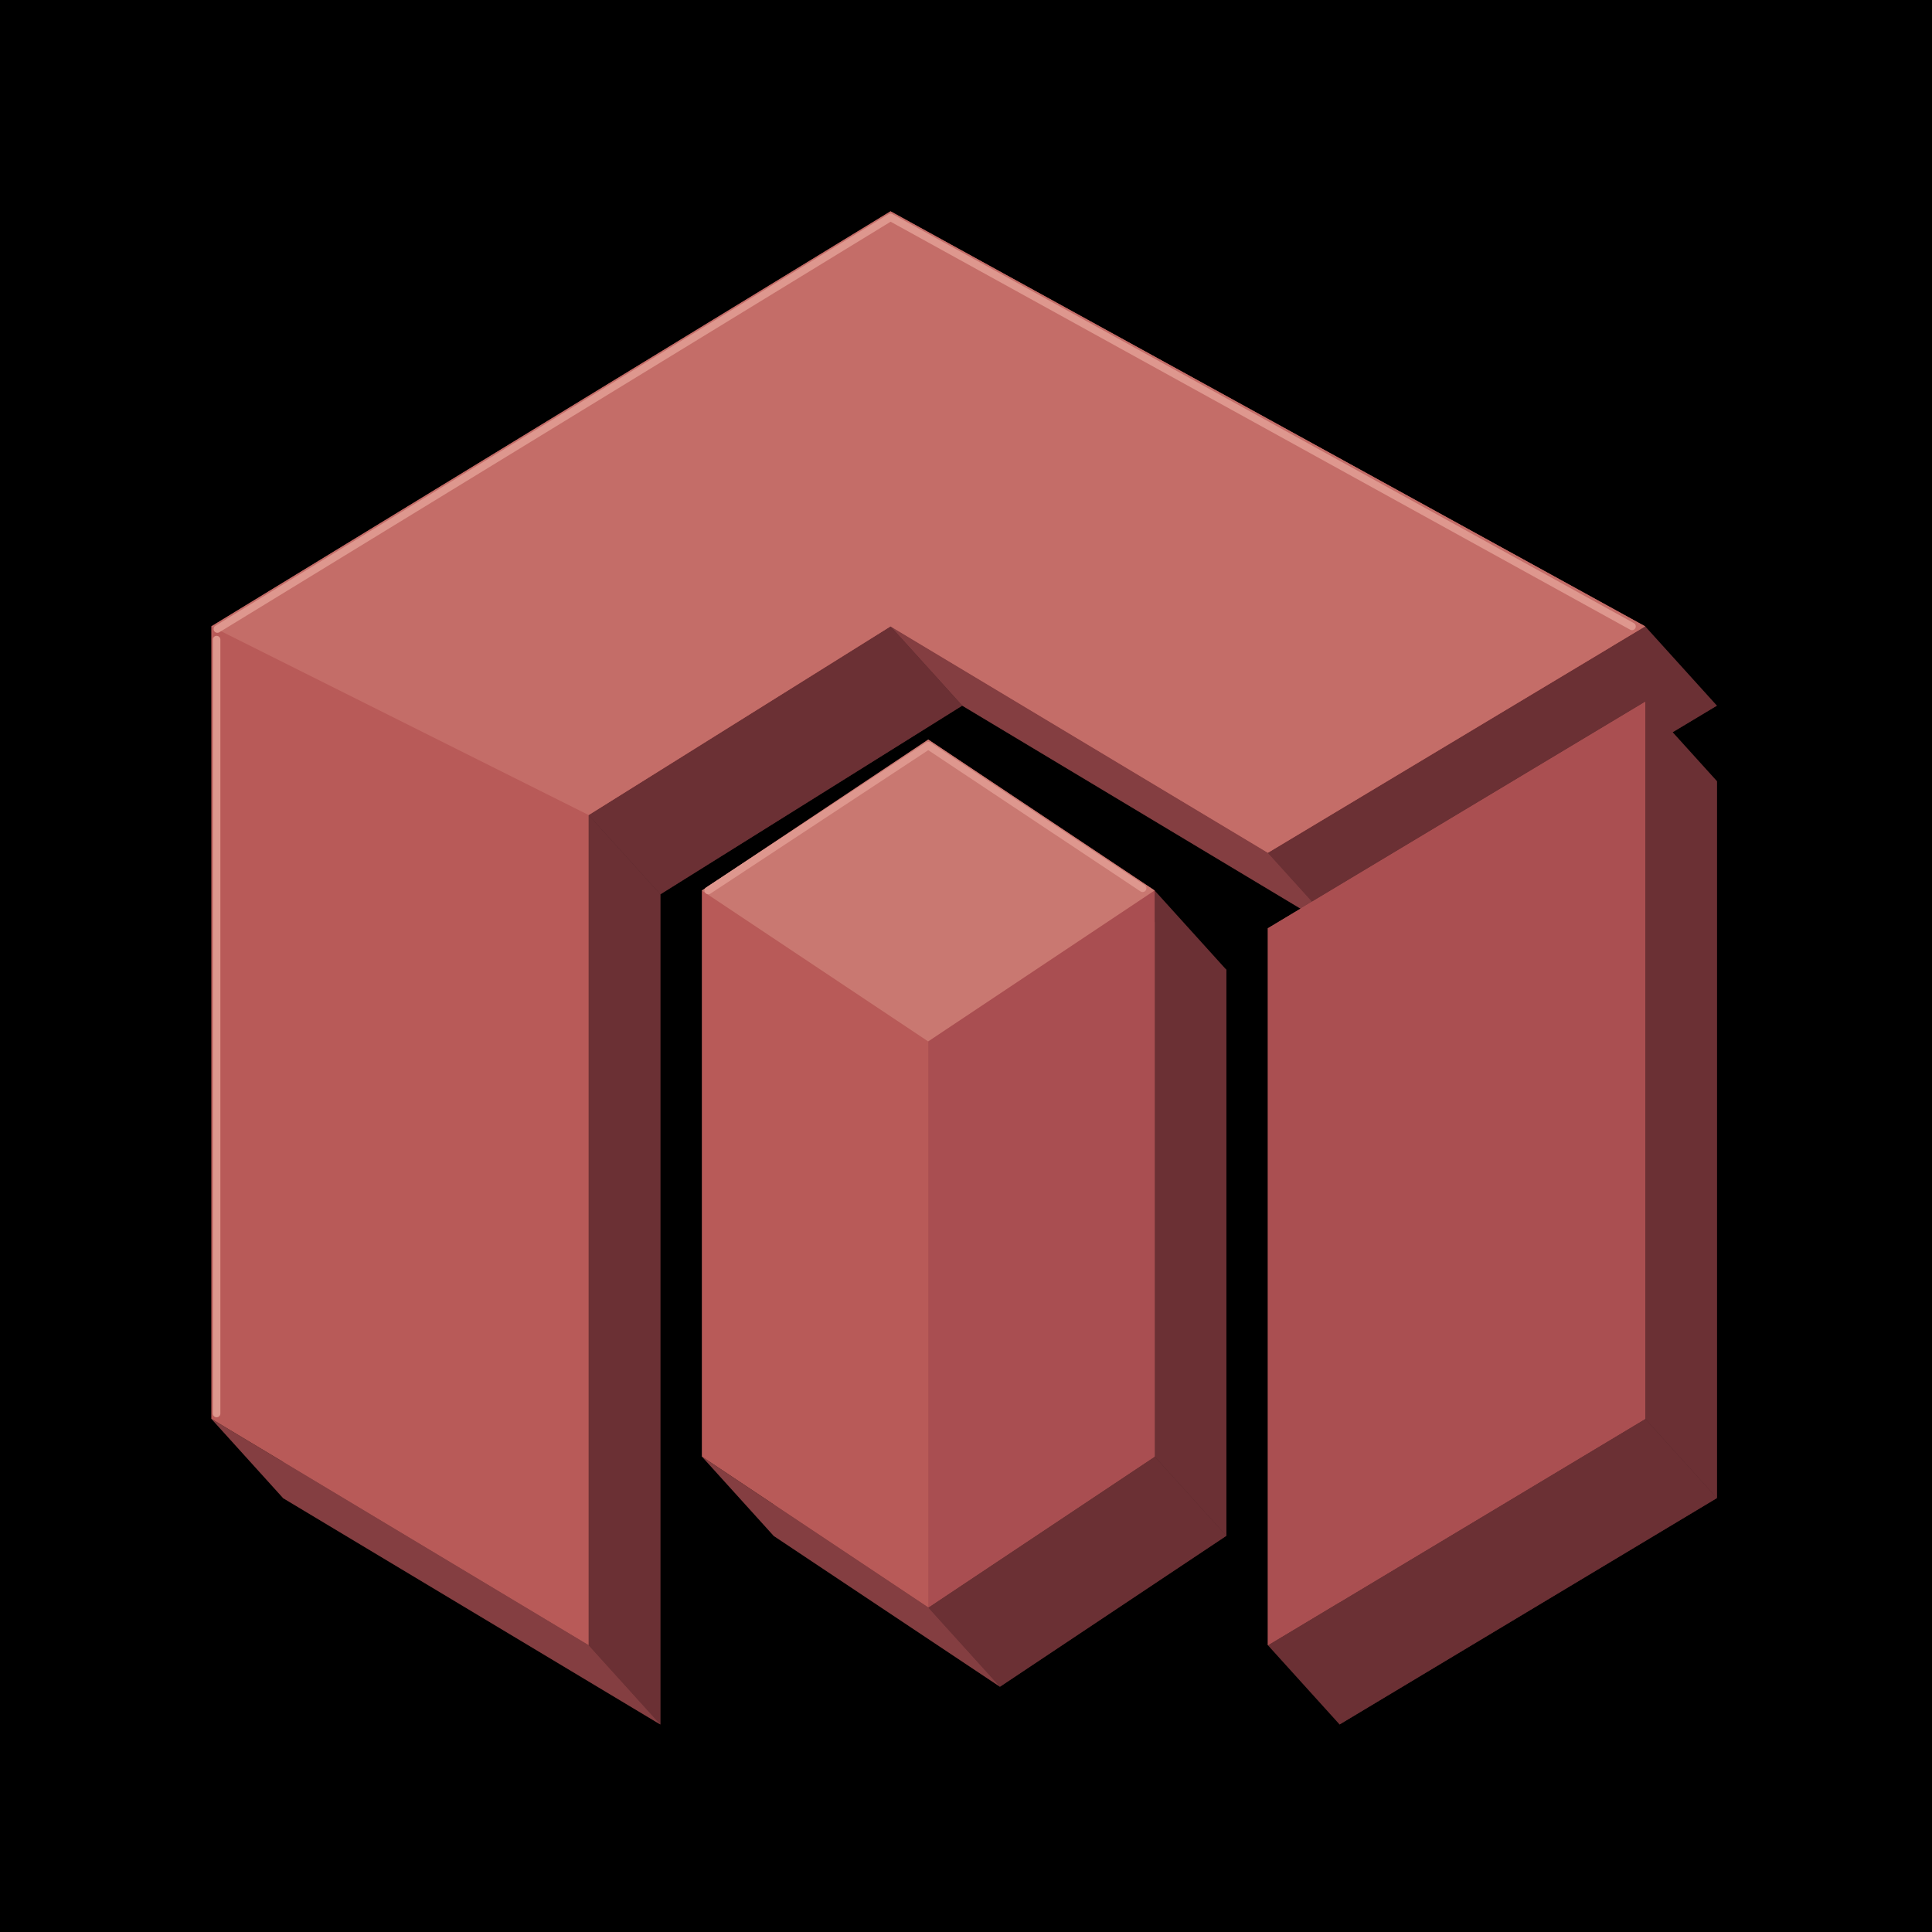
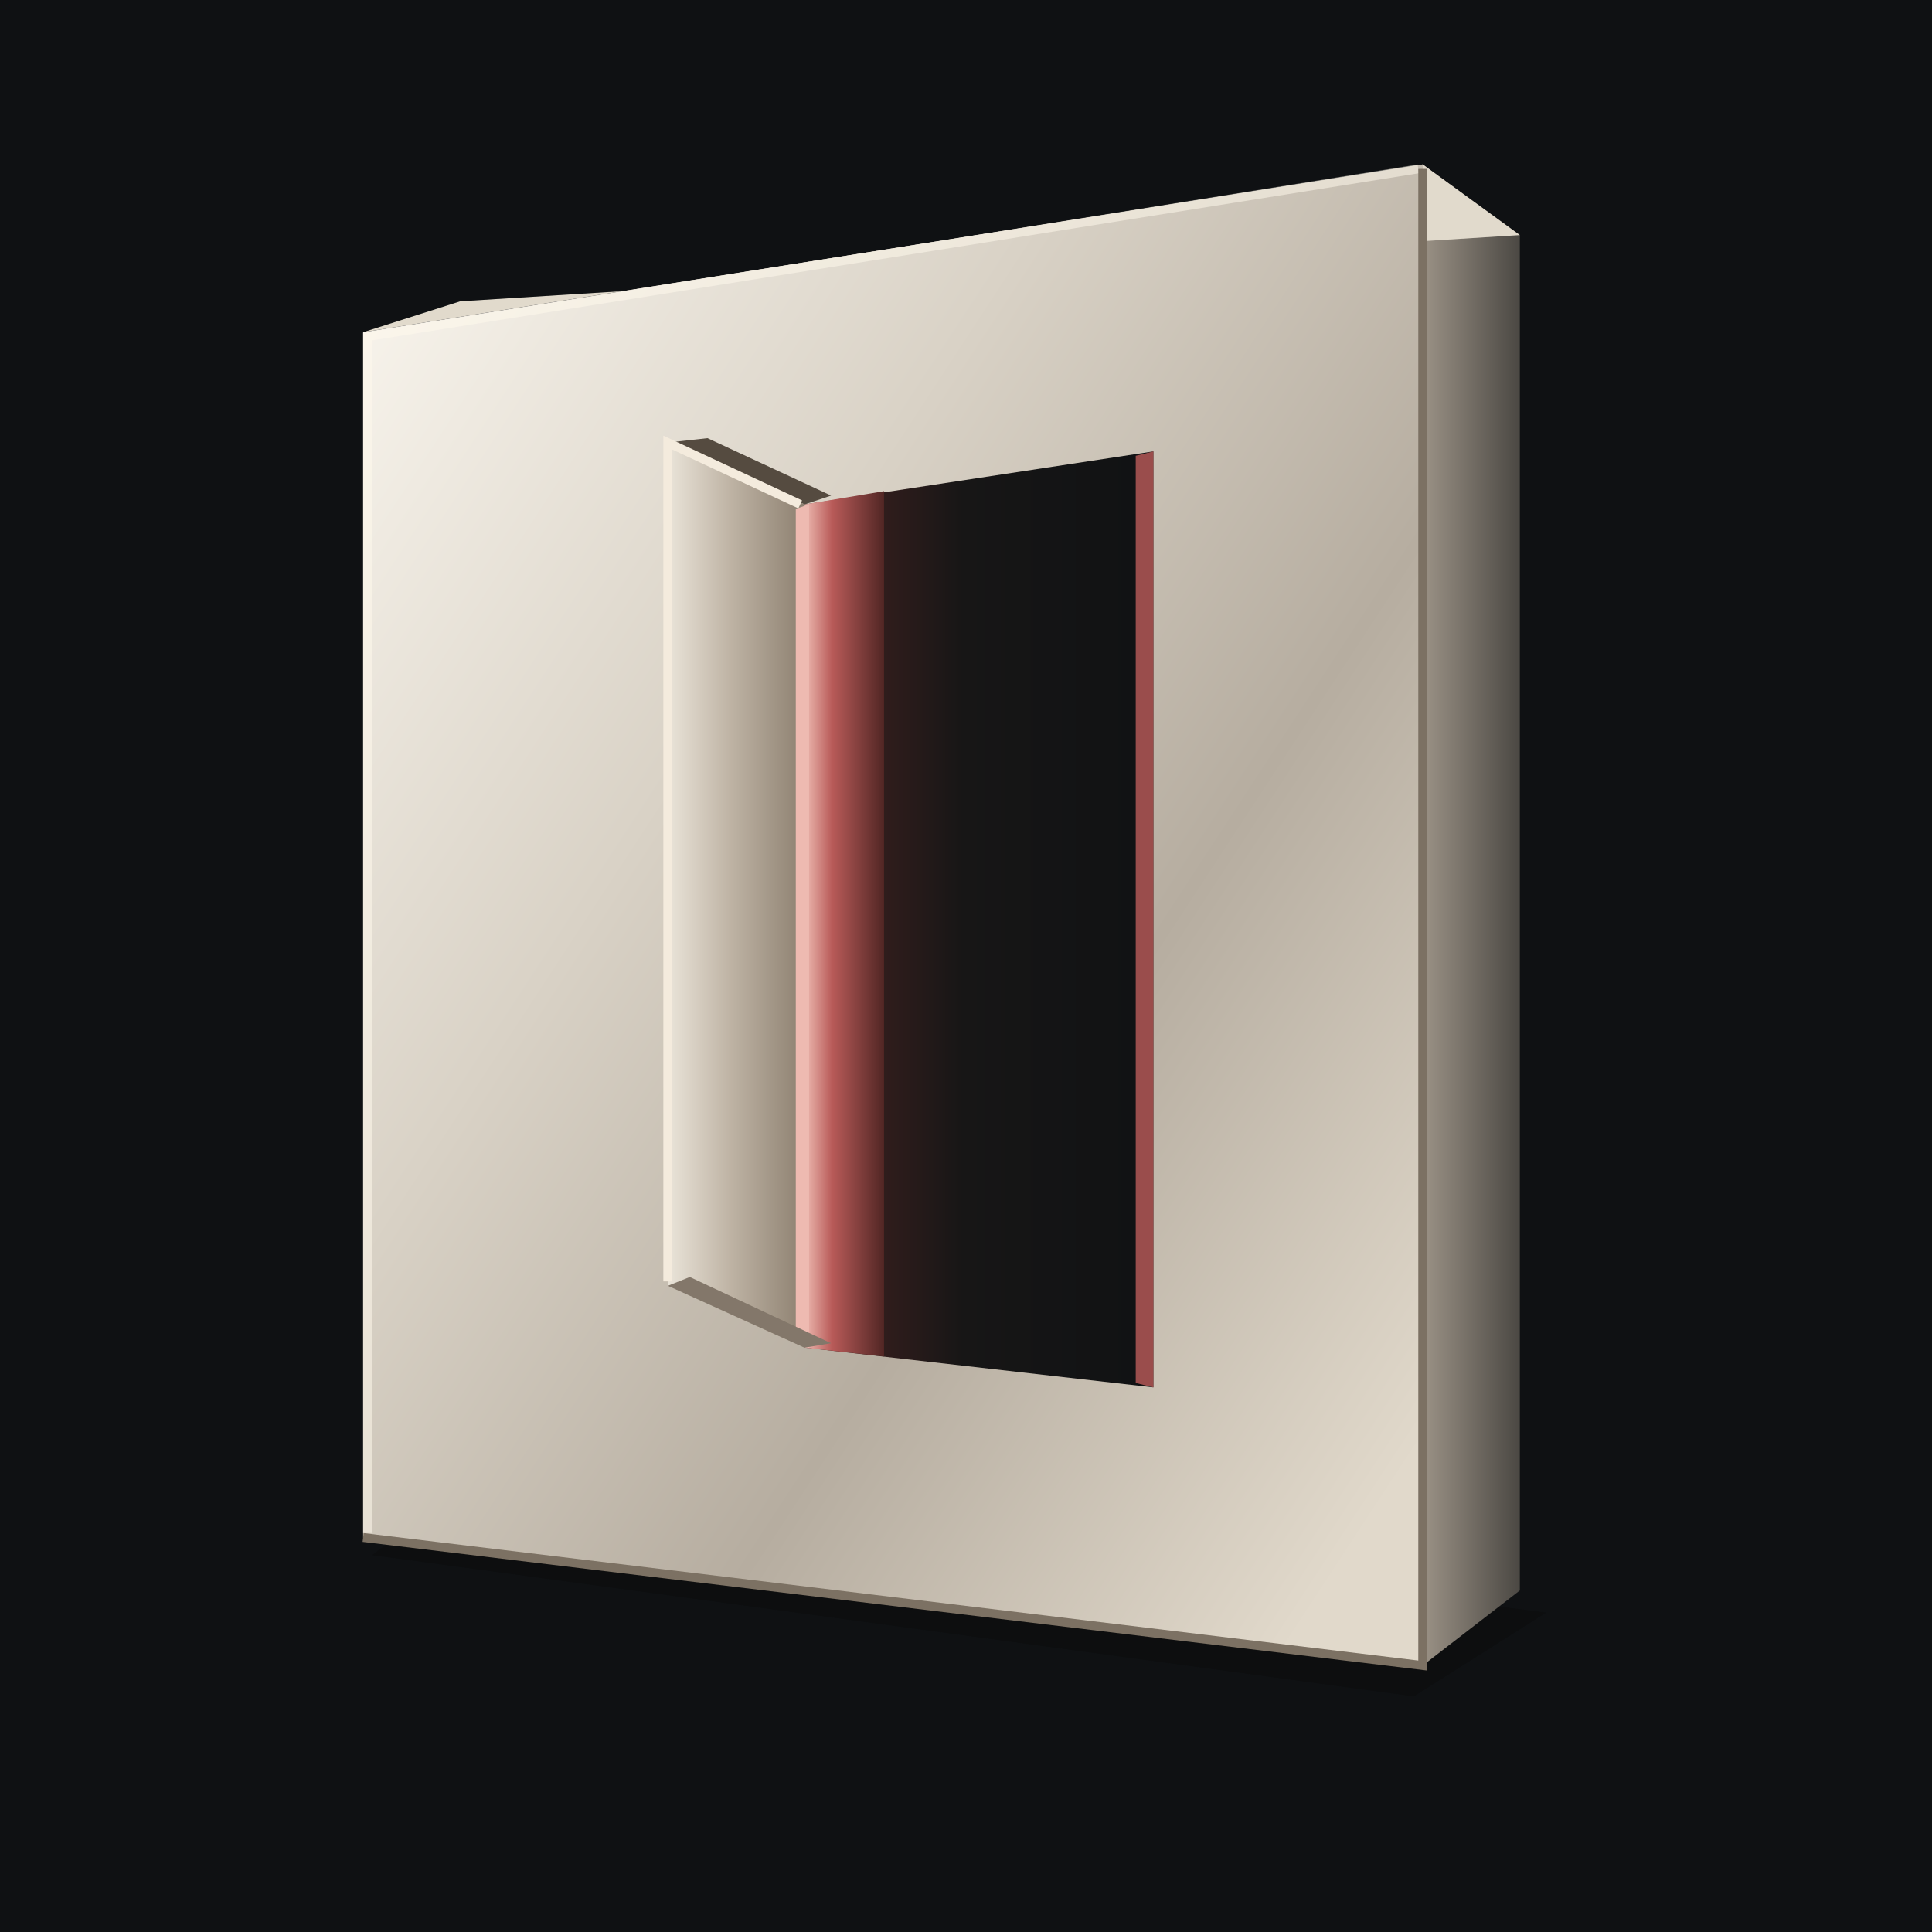
- <svg xmlns="http://www.w3.org/2000/svg" width="512" height="512" viewBox="0 0 512 512" role="img" aria-label="Idyra">
-   <rect width="512" height="512" fill="#000000" />
-   <g transform="translate(6 16) scale(10)">
-     <g fill="#512529" transform="translate(1.9 2.1)">
-       <path d="M5 15 23 4l20 11-10 6-10-6-8 5v22L5 36Z" />
-       <path d="m33 23 10-6v19l-10 6Z" />
-       <path d="m18 22 6-4 6 4v15l-6 4-6-4Z" />
-     </g>
-     <g>
-       <polygon points="43,15 33,21 34.9,23.1 44.9,17.1" fill="#6B3034" />
-       <polygon points="33,21 23,15 24.9,17.1 34.9,23.1" fill="#843E41" />
-       <polygon points="23,15 15,20 16.9,22.1 24.9,17.1" fill="#6B3034" />
-       <polygon points="15,20 15,42 16.9,44.1 16.9,22.1" fill="#6B3034" />
-       <polygon points="15,42 5,36 6.9,38.1 16.9,44.1" fill="#843E41" />
-       <polygon points="43,17 43,36 44.9,38.1 44.9,19.1" fill="#6B3034" />
-       <polygon points="43,36 33,42 34.9,44.1 44.9,38.1" fill="#6B3034" />
-       <polygon points="30,22 30,37 31.9,39.1 31.9,24.1" fill="#6B3034" />
-       <polygon points="30,37 24,41 25.9,43.1 31.9,39.1" fill="#6B3034" />
-       <polygon points="24,41 18,37 19.9,39.1 25.9,43.1" fill="#843E41" />
-     </g>
-     <g fill="#B85A58">
-       <path d="M5 15 23 4l20 11-10 6-10-6-8 5v22L5 36Z" />
-       <path d="m33 23 10-6v19l-10 6Z" />
-       <path d="m18 22 6-4 6 4v15l-6 4-6-4Z" />
-     </g>
-     <polygon points="5,15 23,4 43,15 33,21 23,15 15,20" fill="#C46D68" />
-     <polygon points="33,23 43,17 43,36 33,42" fill="#AA4F51" />
-     <polygon points="18,22 24,18 30,22 24,26" fill="#C97871" />
-     <polygon points="24,26 30,22 30,37 24,41" fill="#A94E51" />
-     <g fill="none" stroke="#DE978E" stroke-width=".2" stroke-linecap="round" stroke-linejoin="round">
-       <polyline points="5.16,15.07 23,4.16 42.65,15" />
-       <polyline points="18.17,22 24,18.16 29.68,21.94" />
-       <line x1="5.14" y1="15.35" x2="5.14" y2="35.86" />
-     </g>
+ <svg xmlns="http://www.w3.org/2000/svg" viewBox="0 0 512 512" width="512" height="512" role="img" aria-label="Idyra Merchant — Folded Portal">
+   <path fill="#0F1113" d="M0 0H512V512H0Z" />
+   <g transform="translate(-43 -43) scale(1.17)">
+     <defs>
+       <linearGradient id="face" x1=".04" y1=".05" x2=".96" y2=".9">
+         <stop stop-color="#F7F3EB" />
+         <stop offset=".34" stop-color="#D9D2C6" />
+         <stop offset=".67" stop-color="#B6ADA0" />
+         <stop offset="1" stop-color="#E1D9CB" />
+       </linearGradient>
+       <linearGradient id="side" x1="0" x2="1">
+         <stop stop-color="#9B9286" />
+         <stop offset="1" stop-color="#4B4843" />
+       </linearGradient>
+       <linearGradient id="well" x1="0" x2="1">
+         <stop stop-color="#512624" />
+         <stop offset=".45" stop-color="#171616" />
+         <stop offset="1" stop-color="#0F1113" />
+       </linearGradient>
+       <linearGradient id="fold" x1="0" x2="1">
+         <stop stop-color="#EAE4D9" />
+         <stop offset=".46" stop-color="#BEB3A4" />
+         <stop offset="1" stop-color="#8D8070" />
+       </linearGradient>
+       <linearGradient id="edge" x1="0" x2="1">
+         <stop stop-color="#EEBAB1" />
+         <stop offset=".35" stop-color="#B85A58" />
+         <stop offset="1" stop-color="#512624" />
+       </linearGradient>
+     </defs>
+     <path fill="#060707" opacity=".3" d="M121 389L357 421L387 402L145 371Z" />
+     <path fill="url(#side)" d="M359 74L381 90V397L359 414Z" />
+     <path fill="#E1DACC" d="M119 112L141 105L381 90L359 74Z" />
+     <path fill="url(#well)" d="M213 146L306 131V359L213 348Z" />
+     <path fill="url(#face)" fill-rule="evenodd" d="M119 112L359 74V414L119 385Z M219 151V342L298 351V139Z" />
+     <path fill="none" stroke="#FFF9EB" stroke-opacity=".53" stroke-width="2" d="M120 384V113L358 75" />
+     <path fill="none" stroke="#7C7163" stroke-width="2" d="M359 75V414L119 385" />
+     <path fill="url(#edge)" d="M219 151L237 148V344L219 342Z" />
+     <path fill="#B85A58" opacity=".82" d="M294 140L298 139V351L294 350Z" />
+     <path fill="#554B40" d="M188 137L197 136L225 149L219 151Z" />
+     <path fill="url(#fold)" d="M188 137L219 151V342L188 328Z" />
+     <path fill="none" stroke="#F4EBDD" stroke-width="2" d="M188 327V137L218 151" />
+     <path fill="#EEBAB1" d="M217 152L220 151V342L217 341Z" />
+     <path fill="#83776A" d="M188 328L219 342L225 341L193 326Z" />
  </g>
</svg>
